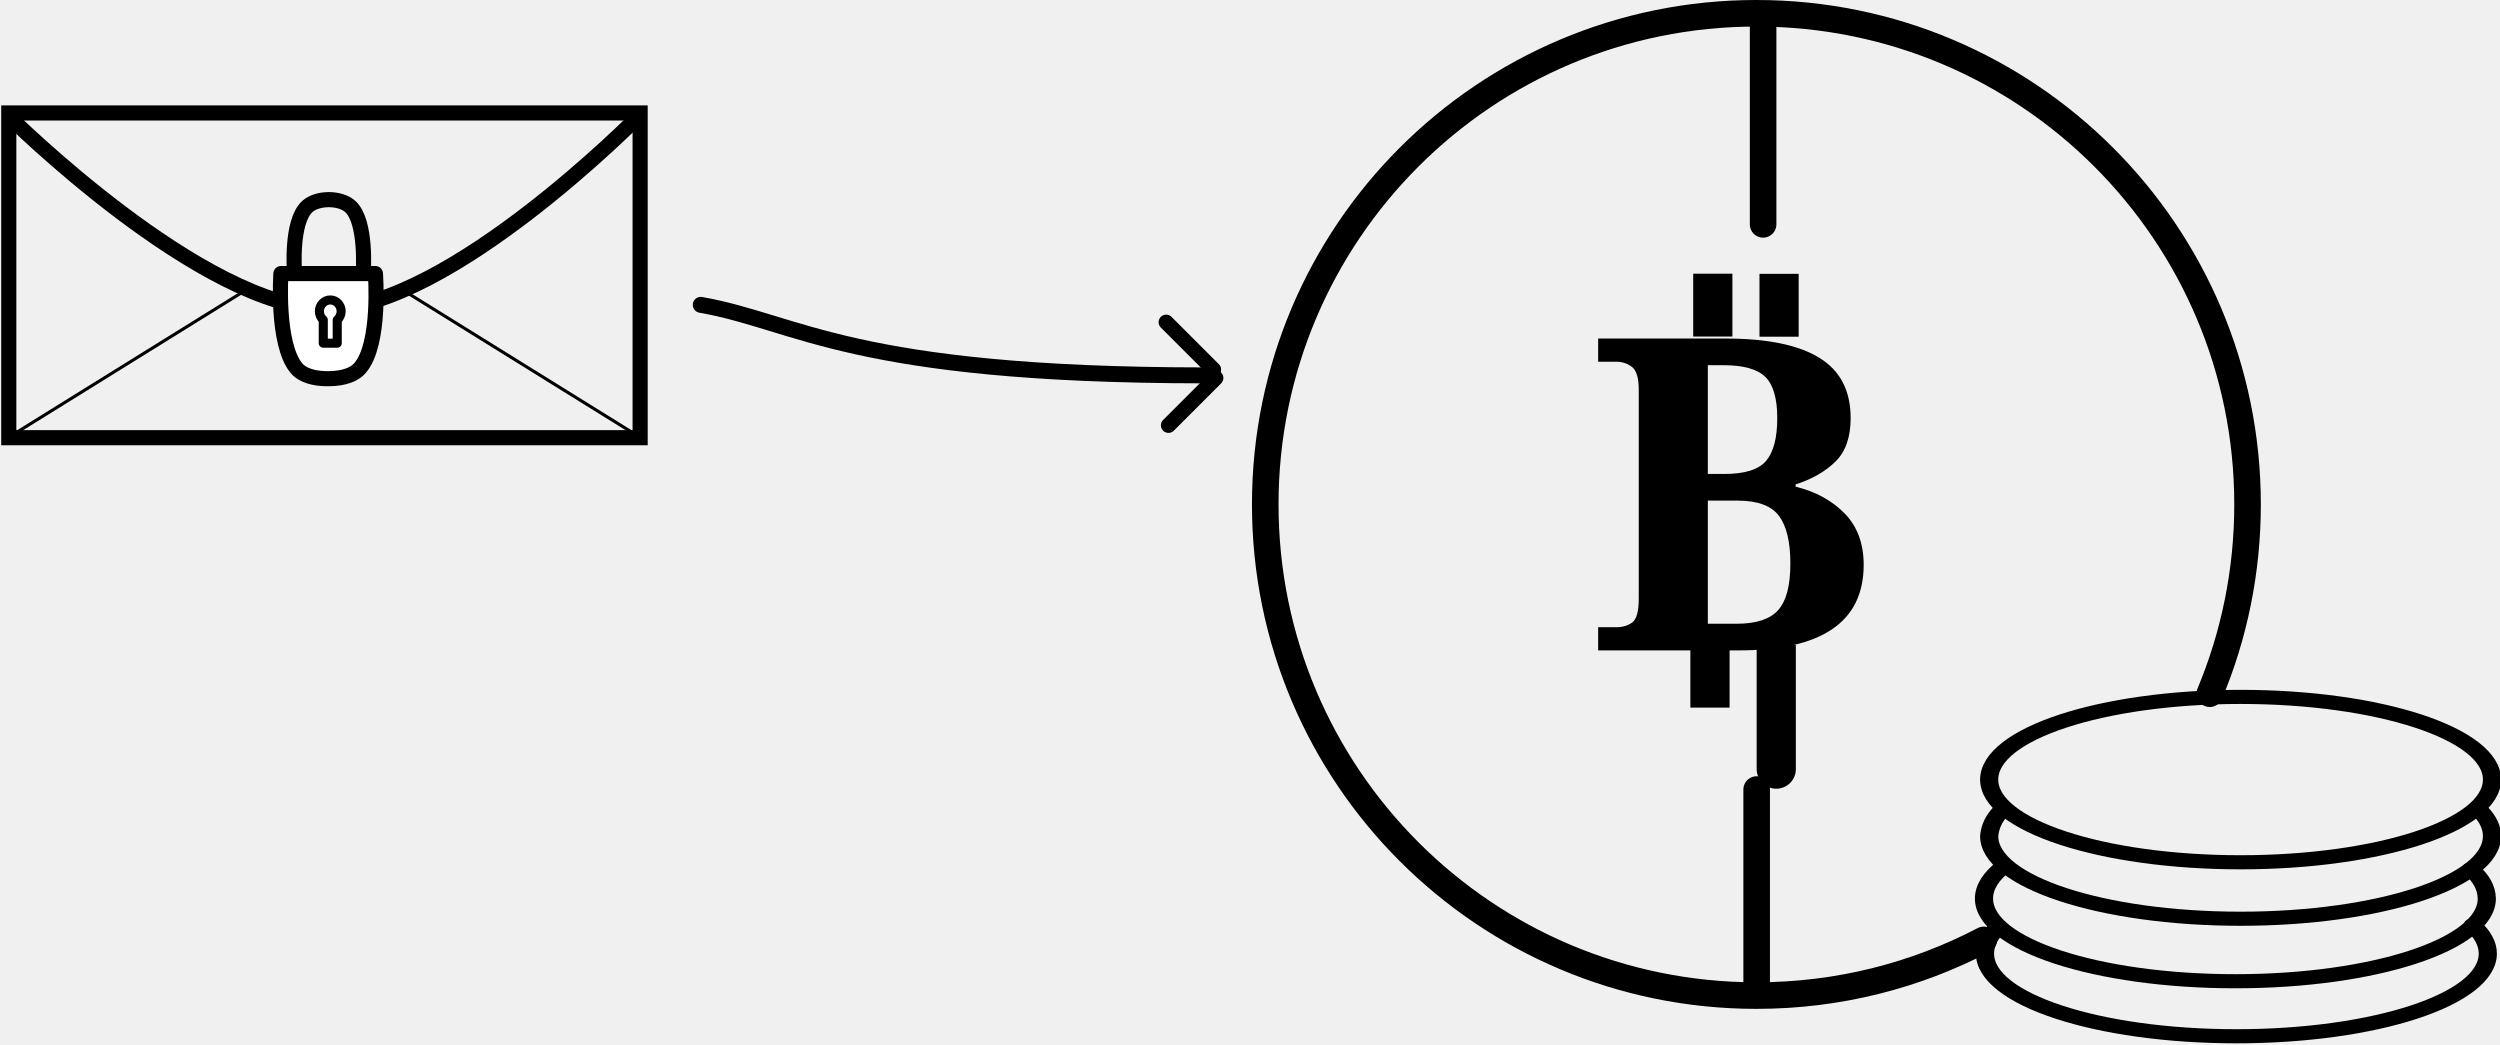
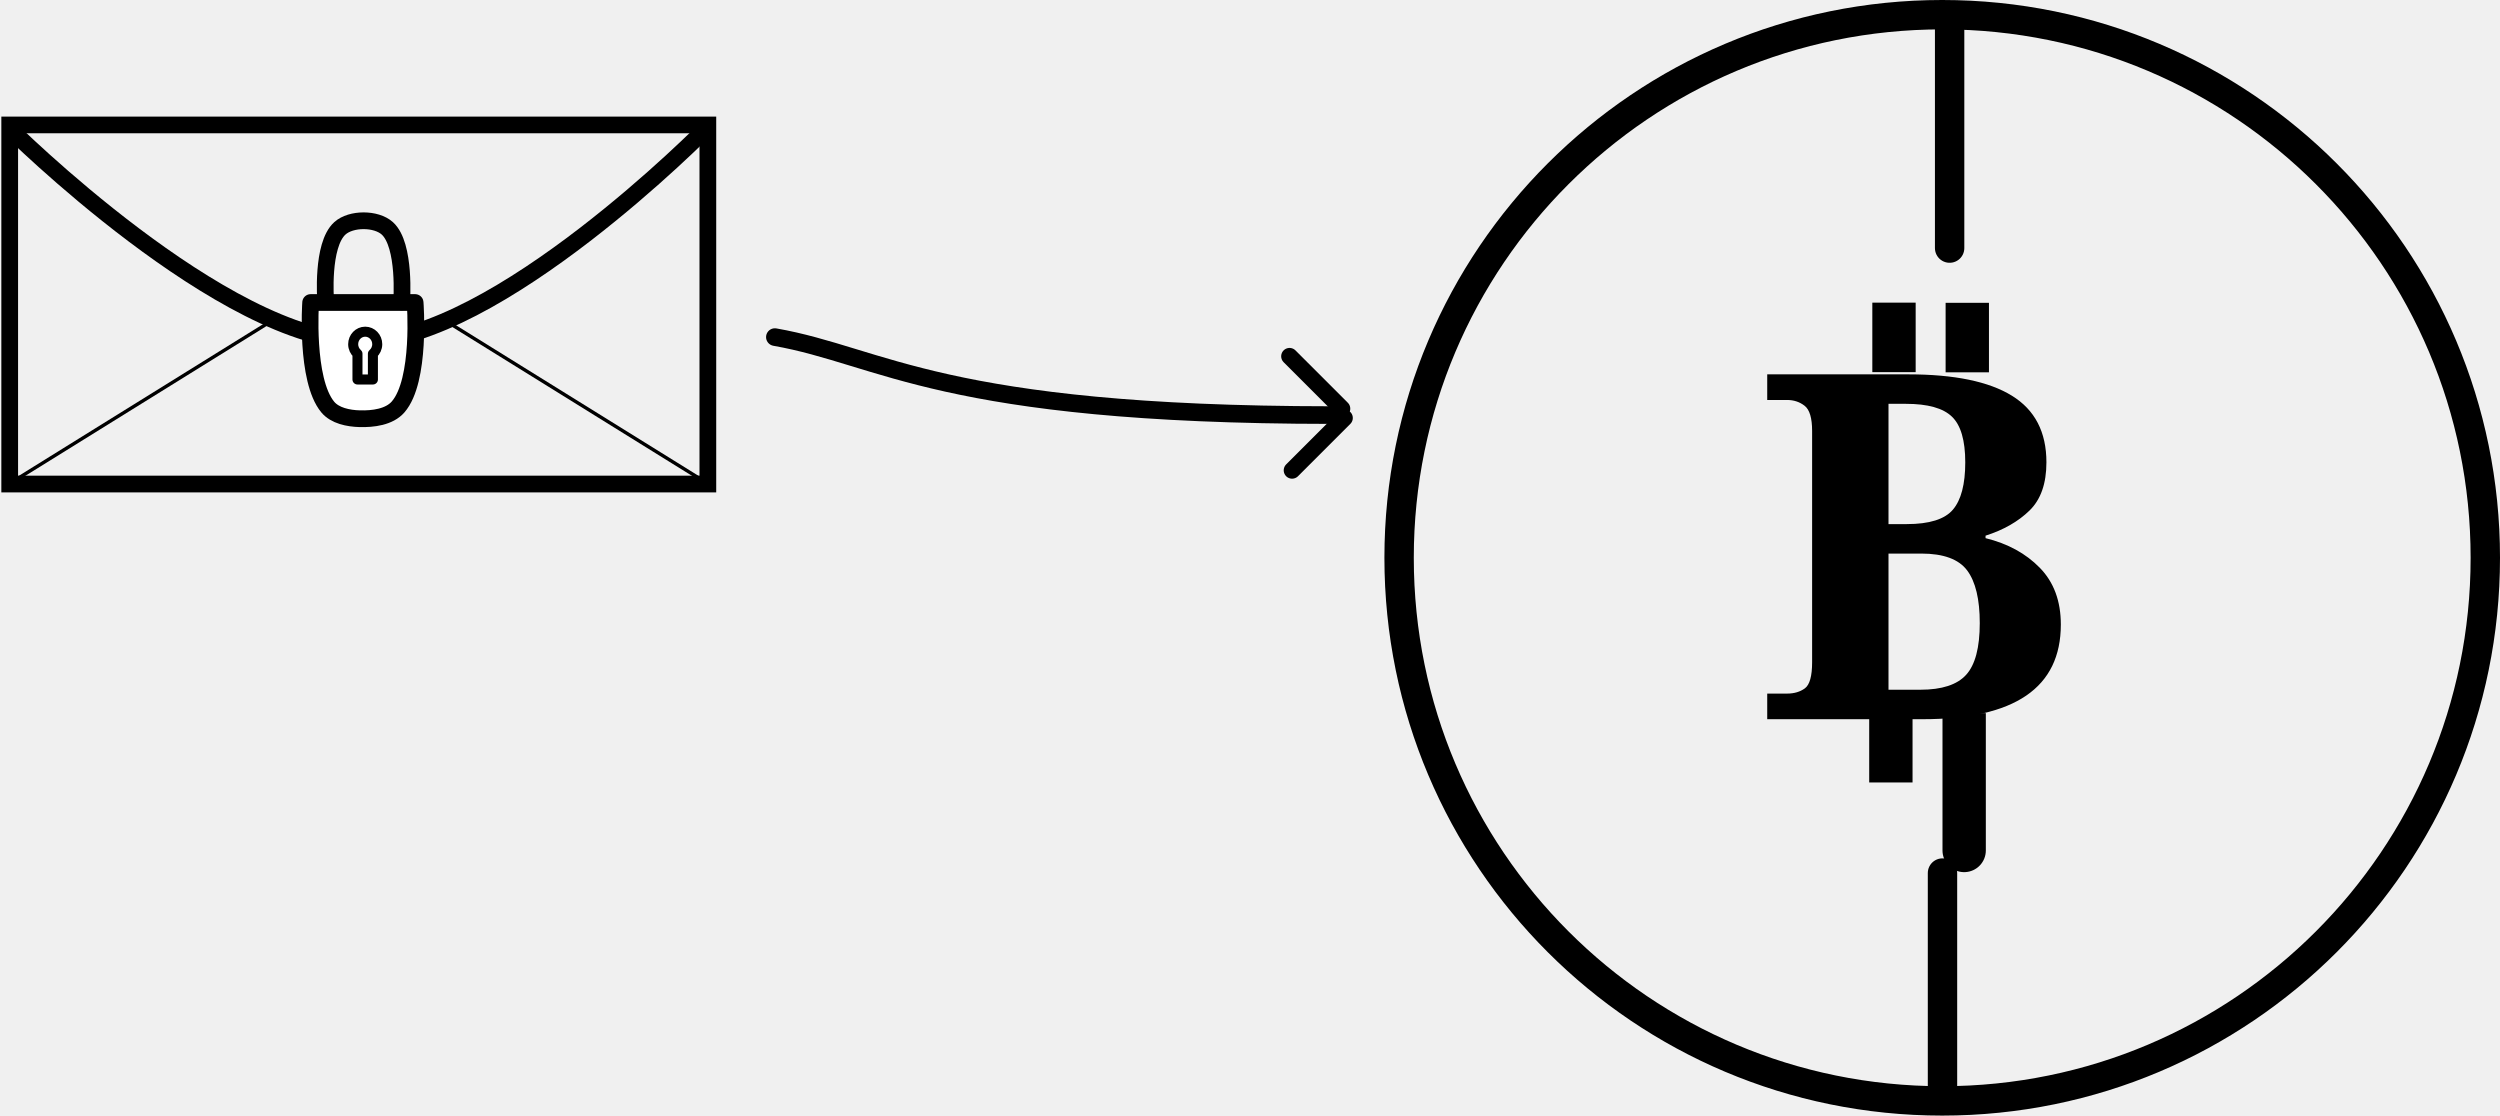
- <svg xmlns="http://www.w3.org/2000/svg" width="470.473" height="196.521" id="svg5802" version="1.1">
+ <svg xmlns="http://www.w3.org/2000/svg" width="425.464" height="189.858" id="svg5802" version="1.1">
  <defs id="defs5804" />
  <g id="layer1" transform="translate(-126.5588,-190.2224)">
    <path style="fill:none;stroke:#000000;stroke-width:3;stroke-linecap:round;stroke-linejoin:round;stroke-miterlimit:4;stroke-opacity:1;stroke-dasharray:none" d="m 258.433,247.591 c 18.316,3.222 28.382,13.225 94.69,13.274" id="path5322" />
    <path style="fill:none;stroke:#000000;stroke-width:2.846;stroke-linecap:round;stroke-linejoin:miter;stroke-miterlimit:4;stroke-opacity:1;stroke-dasharray:none" d="m 355.364,261.352 c -8.913,8.913 -8.913,8.913 -8.913,8.913" id="path5326" />
    <path style="fill:none;stroke:#000000;stroke-width:2.846;stroke-linecap:round;stroke-linejoin:miter;stroke-miterlimit:4;stroke-opacity:1;stroke-dasharray:none" d="m 354.933,259.771 c -8.913,-8.913 -8.913,-8.913 -8.913,-8.913" id="path5326-1" />
    <rect style="fill:#000000;fill-opacity:0;fill-rule:evenodd;stroke:#000000;stroke-width:2.846;stroke-linecap:round;stroke-linejoin:miter;stroke-miterlimit:10;stroke-opacity:1;stroke-dasharray:none" id="rect5276-3" width="118.814" height="61.112" x="128.211" y="211.484" />
    <path style="fill:none;stroke:#000000;stroke-width:2.846;stroke-linecap:butt;stroke-linejoin:miter;stroke-miterlimit:4;stroke-opacity:1;stroke-dasharray:none" d="m 127.982,211.882 c 0,0 36.733,36.59 60.193,36.475 22.965,-0.112 58.569,-36.279 58.569,-36.279 l 0.039,-0.144" id="path5282-9" />
    <path style="fill:none;stroke:#000000;stroke-width:0.585px;stroke-linecap:butt;stroke-linejoin:miter;stroke-opacity:1" d="m 128.05,272.608 c 45.236,-28.088 45.236,-28.088 45.236,-28.088" id="path5284-5" />
    <path style="fill:none;stroke:#000000;stroke-width:0.585px;stroke-linecap:butt;stroke-linejoin:miter;stroke-opacity:1" d="M 247.524,272.843 C 202.287,244.755 202.287,244.755 202.287,244.755" id="path5284-7-9" />
    <path id="rect5454" d="m 179.427,241.707 17.779,0 c 0,0 1.048,13.257 -2.903,17.779 -1.498,1.714 -4.256,2.058 -6.531,1.996 -1.932,-0.053 -4.212,-0.506 -5.443,-1.996 -3.825,-4.629 -2.903,-17.779 -2.903,-17.779 z" style="fill:#ffffff;fill-opacity:1;fill-rule:evenodd;stroke:#000000;stroke-width:2.846;stroke-linecap:round;stroke-linejoin:round;stroke-miterlimit:10;stroke-opacity:1;stroke-dasharray:none" />
    <path id="rect5459" d="m 181.98,241.359 c 0,0 -0.747,-9.418 2.423,-12.279 1.902,-1.717 6.167,-1.717 8.069,0 3.17,2.862 2.438,12.522 2.438,12.522" style="fill:#ffffff;fill-opacity:0;fill-rule:evenodd;stroke:#000000;stroke-width:2.846;stroke-linecap:round;stroke-linejoin:round;stroke-miterlimit:10;stroke-opacity:1;stroke-dasharray:none" />
    <g transform="matrix(0.253984,0,0,0.253984,97.06368,208.089)" style="fill:#ffffff;fill-opacity:1;stroke:#000000;stroke-width:6.724;stroke-miterlimit:10;stroke-opacity:1;stroke-dasharray:none" id="g5488">
      <path id="path5466" d="m 360.844,151.906 c -4.459,0 -8.062,3.752 -8.062,8.375 0,2.569 1.119,4.871 2.875,6.406 l 0,17.25 10.344,0 0,-17.219 c 1.775,-1.536 2.906,-3.853 2.906,-6.438 0,-4.623 -3.603,-8.375 -8.062,-8.375 z" style="fill:#ffffff;fill-opacity:1;fill-rule:evenodd;stroke:#000000;stroke-width:6.724;stroke-linecap:round;stroke-linejoin:round;stroke-miterlimit:10;stroke-opacity:1;stroke-dasharray:none" />
    </g>
-     <path transform="translate(2.020306,-1.010156)" style="fill:#ffffff;fill-opacity:0;fill-rule:evenodd;stroke:#000000;stroke-width:5;stroke-linecap:round;stroke-linejoin:round;stroke-miterlimit:10;stroke-opacity:1" d="m 497.868,368.108 c -12.795,6.696 -27.353,10.482 -42.794,10.482 -51.047,0 -92.429,-41.382 -92.429,-92.429 0,-51.047 41.382,-92.429 92.429,-92.429 51.047,0 92.429,41.382 92.429,92.429 0,12.625 -2.531,24.659 -7.114,35.622" id="path5897" />
+     <path style="fill:#ffffff;fill-opacity:0;fill-rule:evenodd;stroke:#000000;stroke-width:5;stroke-linecap:round;stroke-linejoin:round;stroke-miterlimit:10;stroke-opacity:1;stroke-dasharray:none" id="path5897" d="m 547.503,286.161 c 0,51.047 -41.382,92.429 -92.429,92.429 -51.047,0 -92.429,-41.382 -92.429,-92.429 0,-51.047 41.382,-92.429 92.429,-92.429 51.047,0 92.429,41.382 92.429,92.429 z" transform="translate(2.020306,-1.010156)" />
    <g id="g6523" transform="translate(0.7755583,0.06127246)">
      <text xml:space="preserve" style="font-size:82.182px;font-style:normal;font-weight:normal;line-height:125%;letter-spacing:0px;word-spacing:0px;fill:#000000;fill-opacity:1;stroke:none;font-family:Sans" x="424.244" y="312.558" id="text5899">
        <tspan id="tspan5901" x="424.244" y="312.558" style="font-style:normal;font-variant:normal;font-weight:bold;font-stretch:normal;font-family:Serif;-inkscape-font-specification:Serif Bold">B</tspan>
      </text>
      <path id="path5905" d="m 448.114,253.495 0,-11.829" style="fill:none;stroke:#000000;stroke-width:7.375;stroke-linecap:butt;stroke-linejoin:miter;stroke-miterlimit:4;stroke-opacity:1;stroke-dasharray:none" />
      <path id="path5905-2" d="m 460.586,253.525 0,-11.829" style="fill:none;stroke:#000000;stroke-width:7.375;stroke-linecap:butt;stroke-linejoin:miter;stroke-miterlimit:4;stroke-opacity:1;stroke-dasharray:none" />
      <path id="path5905-4" d="m 447.583,323.325 0,-11.829" style="fill:none;stroke:#000000;stroke-width:7.375;stroke-linecap:butt;stroke-linejoin:miter;stroke-miterlimit:4;stroke-opacity:1;stroke-dasharray:none" />
      <path id="path5905-2-2" d="m 460.055,323.356 c 0,25.842 0,2.261 0,-11.829" style="fill:none;stroke:#000000;stroke-width:7.375;stroke-linecap:butt;stroke-linejoin:miter;stroke-miterlimit:4;stroke-opacity:1;stroke-dasharray:none" />
    </g>
    <path id="path6494-1-9-3" d="m 458.357,232.445 c 0,-12.768 0,-25.415 -1e-5,-37.835" style="fill:none;stroke:#000000;stroke-width:5;stroke-linecap:round;stroke-linejoin:miter;stroke-miterlimit:4;stroke-opacity:1;stroke-dasharray:none" />
    <path id="path6494-1-9-3-2" d="m 457.143,376.637 c 0,-12.768 0,-25.415 -1e-5,-37.835" style="fill:none;stroke:#000000;stroke-width:5;stroke-linecap:round;stroke-linejoin:miter;stroke-miterlimit:4;stroke-opacity:1;stroke-dasharray:none" />
-     <g id="g3349" transform="translate(3.030458,9.091373)">
-       <g id="g3493" transform="matrix(0.6837573,0,0,0.5312295,74.52146,177.9919)">
-         <path id="path3320-6" d="m 459.501,191.954 c 2.691,3.128 4.159,6.504 4.159,10.026 0,16.179 -30.98,29.294 -69.195,29.294 -38.216,0 -69.195,-13.116 -69.195,-29.294 0,-3.327 1.31,-6.525 3.724,-9.506" style="fill:#ffffff;fill-opacity:0;fill-rule:evenodd;stroke:#000000;stroke-width:5;stroke-linecap:round;stroke-linejoin:round;stroke-miterlimit:4;stroke-opacity:1" transform="translate(292.7289,141.735)" />
-         <path id="path3320-6-6" d="m 751.733,313.85 c 2.706,2.962 4.315,6.394 4.379,10.373 0,16.179 -30.98,29.294 -69.195,29.294 -38.216,0 -69.195,-13.116 -69.195,-29.294 0,-4.126 2.015,-8.053 5.652,-11.615" style="fill:#ffffff;fill-opacity:0;fill-rule:evenodd;stroke:#000000;stroke-width:5;stroke-linecap:round;stroke-linejoin:round;stroke-miterlimit:4;stroke-opacity:1" />
-         <path id="path3320-6-6-9" d="m 754.346,293.256 c 2.075,2.785 3.194,5.749 3.194,8.824 0,16.179 -30.98,29.294 -69.195,29.294 -38.216,0 -69.195,-13.116 -69.195,-29.294 0.242,-3.509 1.399,-6.341 3.211,-8.822 0.475,-0.65 0.11,-0.013 0.67,-0.62" style="fill:#ffffff;fill-opacity:0;fill-rule:evenodd;stroke:#000000;stroke-width:5;stroke-linecap:round;stroke-linejoin:round;stroke-miterlimit:4;stroke-opacity:1" />
-         <path id="path3320-6-6-9-5" d="m 757.54,282.08 c 0,16.179 -30.98,29.294 -69.195,29.294 -38.216,0 -69.195,-13.116 -69.195,-29.294 0,-16.179 30.98,-29.294 69.195,-29.294 38.216,0 69.195,13.116 69.195,29.294 z" style="fill:#ffffff;fill-opacity:0;fill-rule:evenodd;stroke:#000000;stroke-width:5;stroke-linecap:round;stroke-linejoin:round;stroke-miterlimit:4;stroke-opacity:1" />
-       </g>
-     </g>
  </g>
</svg>
